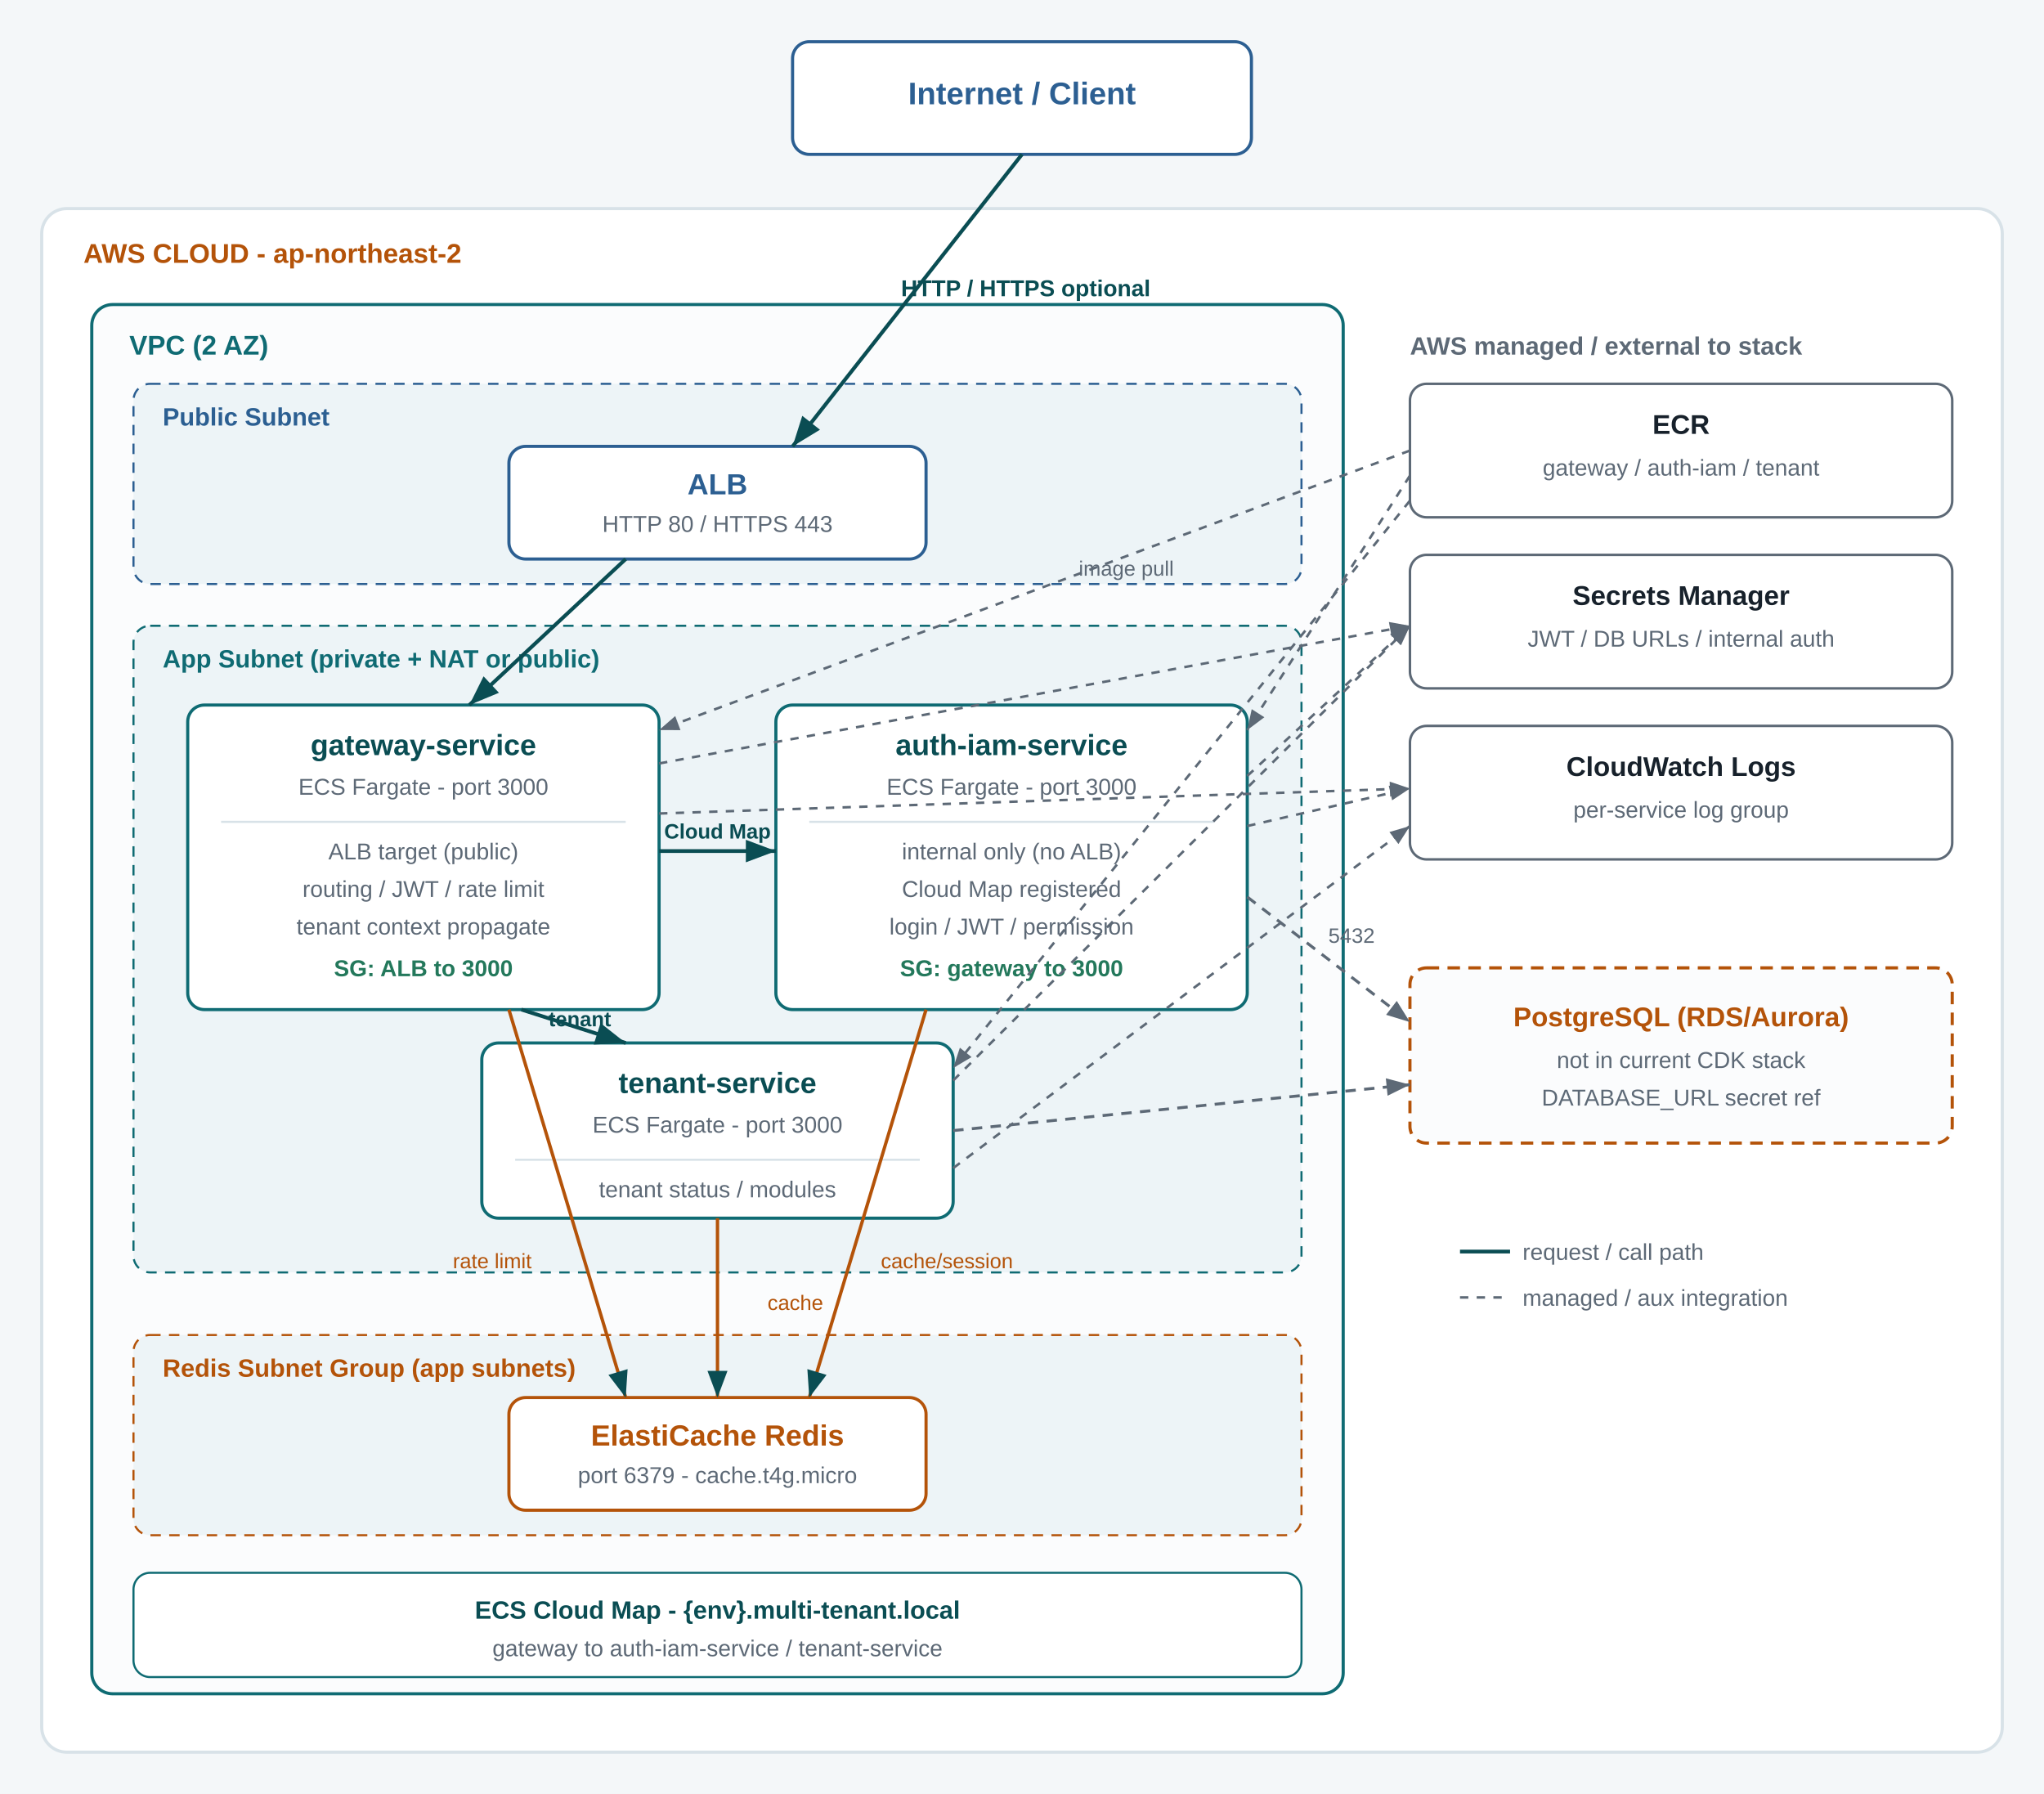
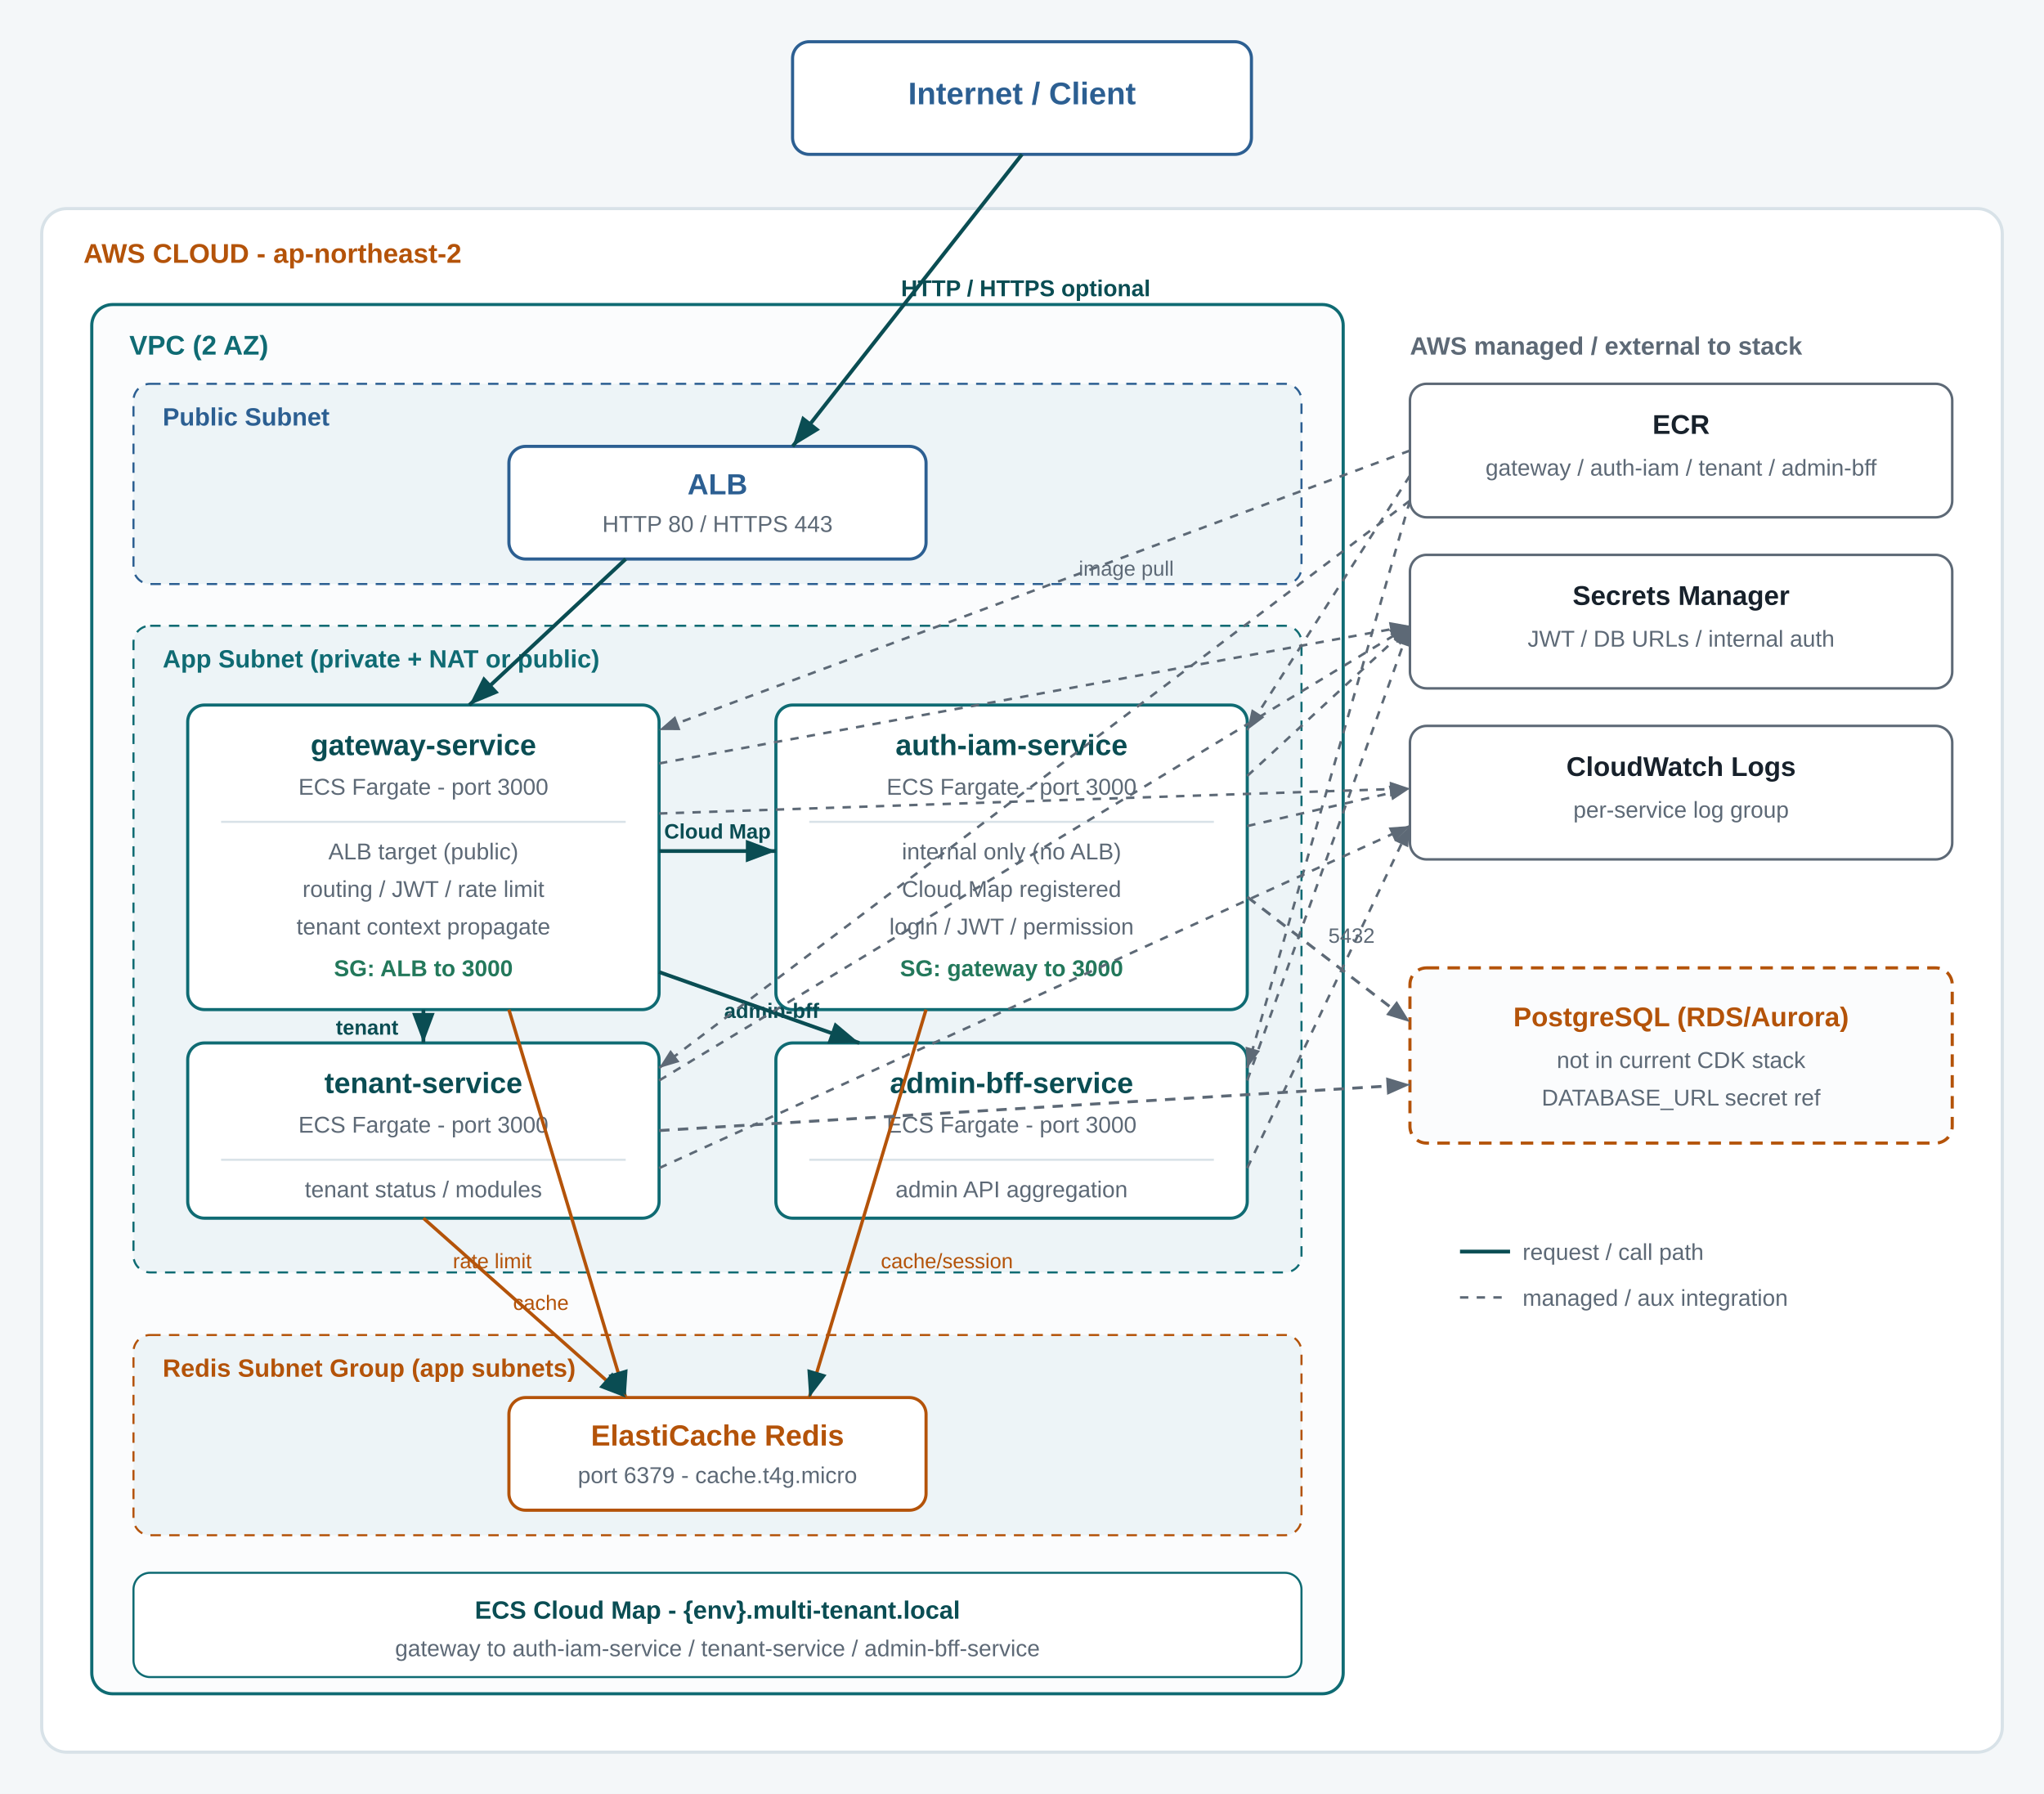
<svg xmlns="http://www.w3.org/2000/svg" viewBox="0 0 980 860" font-family="-apple-system, BlinkMacSystemFont, Segoe UI, Arial, sans-serif" role="img" aria-label="CDK functional architecture diagram">
  <defs>
    <marker id="arrow" markerWidth="10" markerHeight="10" refX="8" refY="3" orient="auto" markerUnits="strokeWidth">
      <path d="M0,0 L8,3 L0,6 Z" fill="#0a4d53" />
    </marker>
    <marker id="arrowMuted" markerWidth="10" markerHeight="10" refX="8" refY="3" orient="auto" markerUnits="strokeWidth">
      <path d="M0,0 L8,3 L0,6 Z" fill="#5d6976" />
    </marker>
  </defs>
  <rect x="0" y="0" width="980" height="860" fill="#f4f7f9" />
  <rect x="380" y="20" width="220" height="54" rx="8" fill="#ffffff" stroke="#2c5f92" stroke-width="1.5" />
  <text x="490" y="50" text-anchor="middle" font-size="15" font-weight="700" fill="#2c5f92">Internet / Client</text>
  <rect x="20" y="100" width="940" height="740" rx="12" fill="#ffffff" stroke="#d8e2e8" stroke-width="1.5" />
  <text x="40" y="126" font-size="13" font-weight="800" fill="#b45309">AWS CLOUD - ap-northeast-2</text>
  <rect x="44" y="146" width="600" height="666" rx="10" fill="#fbfcfd" stroke="#0f6b73" stroke-width="1.5" />
  <text x="62" y="170" font-size="13" font-weight="800" fill="#0f6b73">VPC (2 AZ)</text>
  <rect x="64" y="184" width="560" height="96" rx="8" fill="#edf4f7" stroke="#2c5f92" stroke-width="1" stroke-dasharray="5 4" />
  <text x="78" y="204" font-size="12" font-weight="700" fill="#2c5f92">Public Subnet</text>
  <rect x="244" y="214" width="200" height="54" rx="8" fill="#ffffff" stroke="#2c5f92" stroke-width="1.5" />
  <text x="344" y="237" text-anchor="middle" font-size="14" font-weight="700" fill="#2c5f92">ALB</text>
  <text x="344" y="255" text-anchor="middle" font-size="11" fill="#5d6976">HTTP 80 / HTTPS 443</text>
  <rect x="64" y="300" width="560" height="310" rx="8" fill="#edf4f7" stroke="#0f6b73" stroke-width="1" stroke-dasharray="5 4" />
  <text x="78" y="320" font-size="12" font-weight="700" fill="#0f6b73">App Subnet (private + NAT or public)</text>
  <rect x="90" y="338" width="226" height="146" rx="8" fill="#ffffff" stroke="#0f6b73" stroke-width="1.5" />
  <text x="203" y="362" text-anchor="middle" font-size="14" font-weight="700" fill="#0a4d53">gateway-service</text>
  <text x="203" y="381" text-anchor="middle" font-size="11" fill="#5d6976">ECS Fargate - port 3000</text>
  <line x1="106" y1="394" x2="300" y2="394" stroke="#d8e2e8" stroke-width="1" />
  <text x="203" y="412" text-anchor="middle" font-size="11" fill="#5d6976">ALB target (public)</text>
  <text x="203" y="430" text-anchor="middle" font-size="11" fill="#5d6976">routing / JWT / rate limit</text>
  <text x="203" y="448" text-anchor="middle" font-size="11" fill="#5d6976">tenant context propagate</text>
  <text x="203" y="468" text-anchor="middle" font-size="11" font-weight="600" fill="#23785b">SG: ALB to 3000</text>
  <rect x="372" y="338" width="226" height="146" rx="8" fill="#ffffff" stroke="#0f6b73" stroke-width="1.5" />
  <text x="485" y="362" text-anchor="middle" font-size="14" font-weight="700" fill="#0a4d53">auth-iam-service</text>
  <text x="485" y="381" text-anchor="middle" font-size="11" fill="#5d6976">ECS Fargate - port 3000</text>
  <line x1="388" y1="394" x2="582" y2="394" stroke="#d8e2e8" stroke-width="1" />
  <text x="485" y="412" text-anchor="middle" font-size="11" fill="#5d6976">internal only (no ALB)</text>
  <text x="485" y="430" text-anchor="middle" font-size="11" fill="#5d6976">Cloud Map registered</text>
  <text x="485" y="448" text-anchor="middle" font-size="11" fill="#5d6976">login / JWT / permission</text>
  <text x="485" y="468" text-anchor="middle" font-size="11" font-weight="600" fill="#23785b">SG: gateway to 3000</text>
-   <rect x="231" y="500" width="226" height="84" rx="8" fill="#ffffff" stroke="#0f6b73" stroke-width="1.5" />
-   <text x="344" y="524" text-anchor="middle" font-size="14" font-weight="700" fill="#0a4d53">tenant-service</text>
-   <text x="344" y="543" text-anchor="middle" font-size="11" fill="#5d6976">ECS Fargate - port 3000</text>
-   <line x1="247" y1="556" x2="441" y2="556" stroke="#d8e2e8" stroke-width="1" />
-   <text x="344" y="574" text-anchor="middle" font-size="11" fill="#5d6976">tenant status / modules</text>
+   <rect x="90" y="500" width="226" height="84" rx="8" fill="#ffffff" stroke="#0f6b73" stroke-width="1.5" />
+   <text x="203" y="524" text-anchor="middle" font-size="14" font-weight="700" fill="#0a4d53">tenant-service</text>
+   <text x="203" y="543" text-anchor="middle" font-size="11" fill="#5d6976">ECS Fargate - port 3000</text>
+   <line x1="106" y1="556" x2="300" y2="556" stroke="#d8e2e8" stroke-width="1" />
+   <text x="203" y="574" text-anchor="middle" font-size="11" fill="#5d6976">tenant status / modules</text>
+   <rect x="372" y="500" width="226" height="84" rx="8" fill="#ffffff" stroke="#0f6b73" stroke-width="1.5" />
+   <text x="485" y="524" text-anchor="middle" font-size="14" font-weight="700" fill="#0a4d53">admin-bff-service</text>
+   <text x="485" y="543" text-anchor="middle" font-size="11" fill="#5d6976">ECS Fargate - port 3000</text>
+   <line x1="388" y1="556" x2="582" y2="556" stroke="#d8e2e8" stroke-width="1" />
+   <text x="485" y="574" text-anchor="middle" font-size="11" fill="#5d6976">admin API aggregation</text>
  <rect x="64" y="640" width="560" height="96" rx="8" fill="#edf4f7" stroke="#b45309" stroke-width="1" stroke-dasharray="5 4" />
  <text x="78" y="660" font-size="12" font-weight="700" fill="#b45309">Redis Subnet Group (app subnets)</text>
  <rect x="244" y="670" width="200" height="54" rx="8" fill="#ffffff" stroke="#b45309" stroke-width="1.5" />
  <text x="344" y="693" text-anchor="middle" font-size="14" font-weight="700" fill="#b45309">ElastiCache Redis</text>
  <text x="344" y="711" text-anchor="middle" font-size="11" fill="#5d6976">port 6379 - cache.t4g.micro</text>
  <rect x="64" y="754" width="560" height="50" rx="8" fill="#ffffff" stroke="#0f6b73" stroke-width="1" />
  <text x="344" y="776" text-anchor="middle" font-size="12" font-weight="700" fill="#0a4d53">ECS Cloud Map - {env}.multi-tenant.local</text>
-   <text x="344" y="794" text-anchor="middle" font-size="11" fill="#5d6976">gateway to auth-iam-service / tenant-service</text>
+   <text x="344" y="794" text-anchor="middle" font-size="11" fill="#5d6976">gateway to auth-iam-service / tenant-service / admin-bff-service</text>
  <text x="676" y="170" font-size="12" font-weight="700" fill="#5d6976">AWS managed / external to stack</text>
  <rect x="676" y="184" width="260" height="64" rx="8" fill="#ffffff" stroke="#5d6976" stroke-width="1.2" />
  <text x="806" y="208" text-anchor="middle" font-size="13" font-weight="700" fill="#17212b">ECR</text>
-   <text x="806" y="228" text-anchor="middle" font-size="11" fill="#5d6976">gateway / auth-iam / tenant</text>
+   <text x="806" y="228" text-anchor="middle" font-size="11" fill="#5d6976">gateway / auth-iam / tenant / admin-bff</text>
  <rect x="676" y="266" width="260" height="64" rx="8" fill="#ffffff" stroke="#5d6976" stroke-width="1.2" />
  <text x="806" y="290" text-anchor="middle" font-size="13" font-weight="700" fill="#17212b">Secrets Manager</text>
  <text x="806" y="310" text-anchor="middle" font-size="11" fill="#5d6976">JWT / DB URLs / internal auth</text>
  <rect x="676" y="348" width="260" height="64" rx="8" fill="#ffffff" stroke="#5d6976" stroke-width="1.2" />
  <text x="806" y="372" text-anchor="middle" font-size="13" font-weight="700" fill="#17212b">CloudWatch Logs</text>
  <text x="806" y="392" text-anchor="middle" font-size="11" fill="#5d6976">per-service log group</text>
  <rect x="676" y="464" width="260" height="84" rx="8" fill="#fbfcfd" stroke="#b45309" stroke-width="1.5" stroke-dasharray="6 4" />
  <text x="806" y="492" text-anchor="middle" font-size="13" font-weight="700" fill="#b45309">PostgreSQL (RDS/Aurora)</text>
  <text x="806" y="512" text-anchor="middle" font-size="11" fill="#5d6976">not in current CDK stack</text>
  <text x="806" y="530" text-anchor="middle" font-size="11" fill="#5d6976">DATABASE_URL secret ref</text>
  <line x1="490" y1="74" x2="380" y2="214" stroke="#0a4d53" stroke-width="1.8" marker-end="url(#arrow)" />
  <text x="432" y="142" font-size="11" font-weight="600" fill="#0a4d53">HTTP / HTTPS optional</text>
  <line x1="300" y1="268" x2="225" y2="338" stroke="#0a4d53" stroke-width="1.8" marker-end="url(#arrow)" />
  <line x1="316" y1="408" x2="372" y2="408" stroke="#0a4d53" stroke-width="1.8" marker-end="url(#arrow)" />
  <text x="344" y="402" text-anchor="middle" font-size="10" font-weight="600" fill="#0a4d53">Cloud Map</text>
-   <line x1="250" y1="484" x2="300" y2="500" stroke="#0a4d53" stroke-width="1.8" marker-end="url(#arrow)" />
-   <text x="278" y="492" text-anchor="middle" font-size="10" font-weight="600" fill="#0a4d53">tenant</text>
+   <line x1="203" y1="484" x2="203" y2="500" stroke="#0a4d53" stroke-width="1.8" marker-end="url(#arrow)" />
+   <text x="176" y="496" text-anchor="middle" font-size="10" font-weight="600" fill="#0a4d53">tenant</text>
+   <line x1="316" y1="466" x2="412" y2="500" stroke="#0a4d53" stroke-width="1.8" marker-end="url(#arrow)" />
+   <text x="370" y="488" text-anchor="middle" font-size="10" font-weight="600" fill="#0a4d53">admin-bff</text>
  <line x1="244" y1="484" x2="300" y2="670" stroke="#b45309" stroke-width="1.6" marker-end="url(#arrow)" />
  <text x="236" y="608" text-anchor="middle" font-size="10" fill="#b45309">rate limit</text>
  <line x1="444" y1="484" x2="388" y2="670" stroke="#b45309" stroke-width="1.6" marker-end="url(#arrow)" />
  <text x="454" y="608" text-anchor="middle" font-size="10" fill="#b45309">cache/session</text>
-   <line x1="344" y1="584" x2="344" y2="670" stroke="#b45309" stroke-width="1.6" marker-end="url(#arrow)" />
-   <text x="368" y="628" font-size="10" fill="#b45309">cache</text>
+   <line x1="203" y1="584" x2="300" y2="670" stroke="#b45309" stroke-width="1.6" marker-end="url(#arrow)" />
+   <text x="246" y="628" font-size="10" fill="#b45309">cache</text>
  <line x1="598" y1="430" x2="676" y2="490" stroke="#5d6976" stroke-width="1.4" stroke-dasharray="5 4" marker-end="url(#arrowMuted)" />
  <text x="648" y="452" text-anchor="middle" font-size="10" fill="#5d6976">5432</text>
-   <line x1="457" y1="542" x2="676" y2="520" stroke="#5d6976" stroke-width="1.4" stroke-dasharray="5 4" marker-end="url(#arrowMuted)" />
+   <line x1="316" y1="542" x2="676" y2="520" stroke="#5d6976" stroke-width="1.4" stroke-dasharray="5 4" marker-end="url(#arrowMuted)" />
  <line x1="316" y1="366" x2="676" y2="300" stroke="#5d6976" stroke-width="1.2" stroke-dasharray="4 4" marker-end="url(#arrowMuted)" />
  <line x1="316" y1="390" x2="676" y2="378" stroke="#5d6976" stroke-width="1.2" stroke-dasharray="4 4" marker-end="url(#arrowMuted)" />
  <line x1="598" y1="372" x2="676" y2="300" stroke="#5d6976" stroke-width="1.2" stroke-dasharray="4 4" marker-end="url(#arrowMuted)" />
  <line x1="598" y1="396" x2="676" y2="378" stroke="#5d6976" stroke-width="1.2" stroke-dasharray="4 4" marker-end="url(#arrowMuted)" />
-   <line x1="457" y1="518" x2="676" y2="300" stroke="#5d6976" stroke-width="1.2" stroke-dasharray="4 4" marker-end="url(#arrowMuted)" />
-   <line x1="457" y1="560" x2="676" y2="396" stroke="#5d6976" stroke-width="1.2" stroke-dasharray="4 4" marker-end="url(#arrowMuted)" />
+   <line x1="316" y1="518" x2="676" y2="300" stroke="#5d6976" stroke-width="1.2" stroke-dasharray="4 4" marker-end="url(#arrowMuted)" />
+   <line x1="316" y1="560" x2="676" y2="396" stroke="#5d6976" stroke-width="1.2" stroke-dasharray="4 4" marker-end="url(#arrowMuted)" />
+   <line x1="598" y1="518" x2="676" y2="300" stroke="#5d6976" stroke-width="1.2" stroke-dasharray="4 4" marker-end="url(#arrowMuted)" />
+   <line x1="598" y1="560" x2="676" y2="396" stroke="#5d6976" stroke-width="1.2" stroke-dasharray="4 4" marker-end="url(#arrowMuted)" />
  <line x1="676" y1="216" x2="316" y2="350" stroke="#5d6976" stroke-width="1.2" stroke-dasharray="4 4" marker-end="url(#arrowMuted)" />
  <line x1="676" y1="228" x2="598" y2="350" stroke="#5d6976" stroke-width="1.2" stroke-dasharray="4 4" marker-end="url(#arrowMuted)" />
-   <line x1="676" y1="240" x2="457" y2="512" stroke="#5d6976" stroke-width="1.2" stroke-dasharray="4 4" marker-end="url(#arrowMuted)" />
+   <line x1="676" y1="240" x2="316" y2="512" stroke="#5d6976" stroke-width="1.2" stroke-dasharray="4 4" marker-end="url(#arrowMuted)" />
+   <line x1="676" y1="240" x2="598" y2="512" stroke="#5d6976" stroke-width="1.2" stroke-dasharray="4 4" marker-end="url(#arrowMuted)" />
  <text x="540" y="276" text-anchor="middle" font-size="10" fill="#5d6976">image pull</text>
  <line x1="700" y1="600" x2="724" y2="600" stroke="#0a4d53" stroke-width="1.8" />
  <text x="730" y="604" font-size="11" fill="#5d6976">request / call path</text>
  <line x1="700" y1="622" x2="724" y2="622" stroke="#5d6976" stroke-width="1.2" stroke-dasharray="4 4" />
  <text x="730" y="626" font-size="11" fill="#5d6976">managed / aux integration</text>
</svg>
